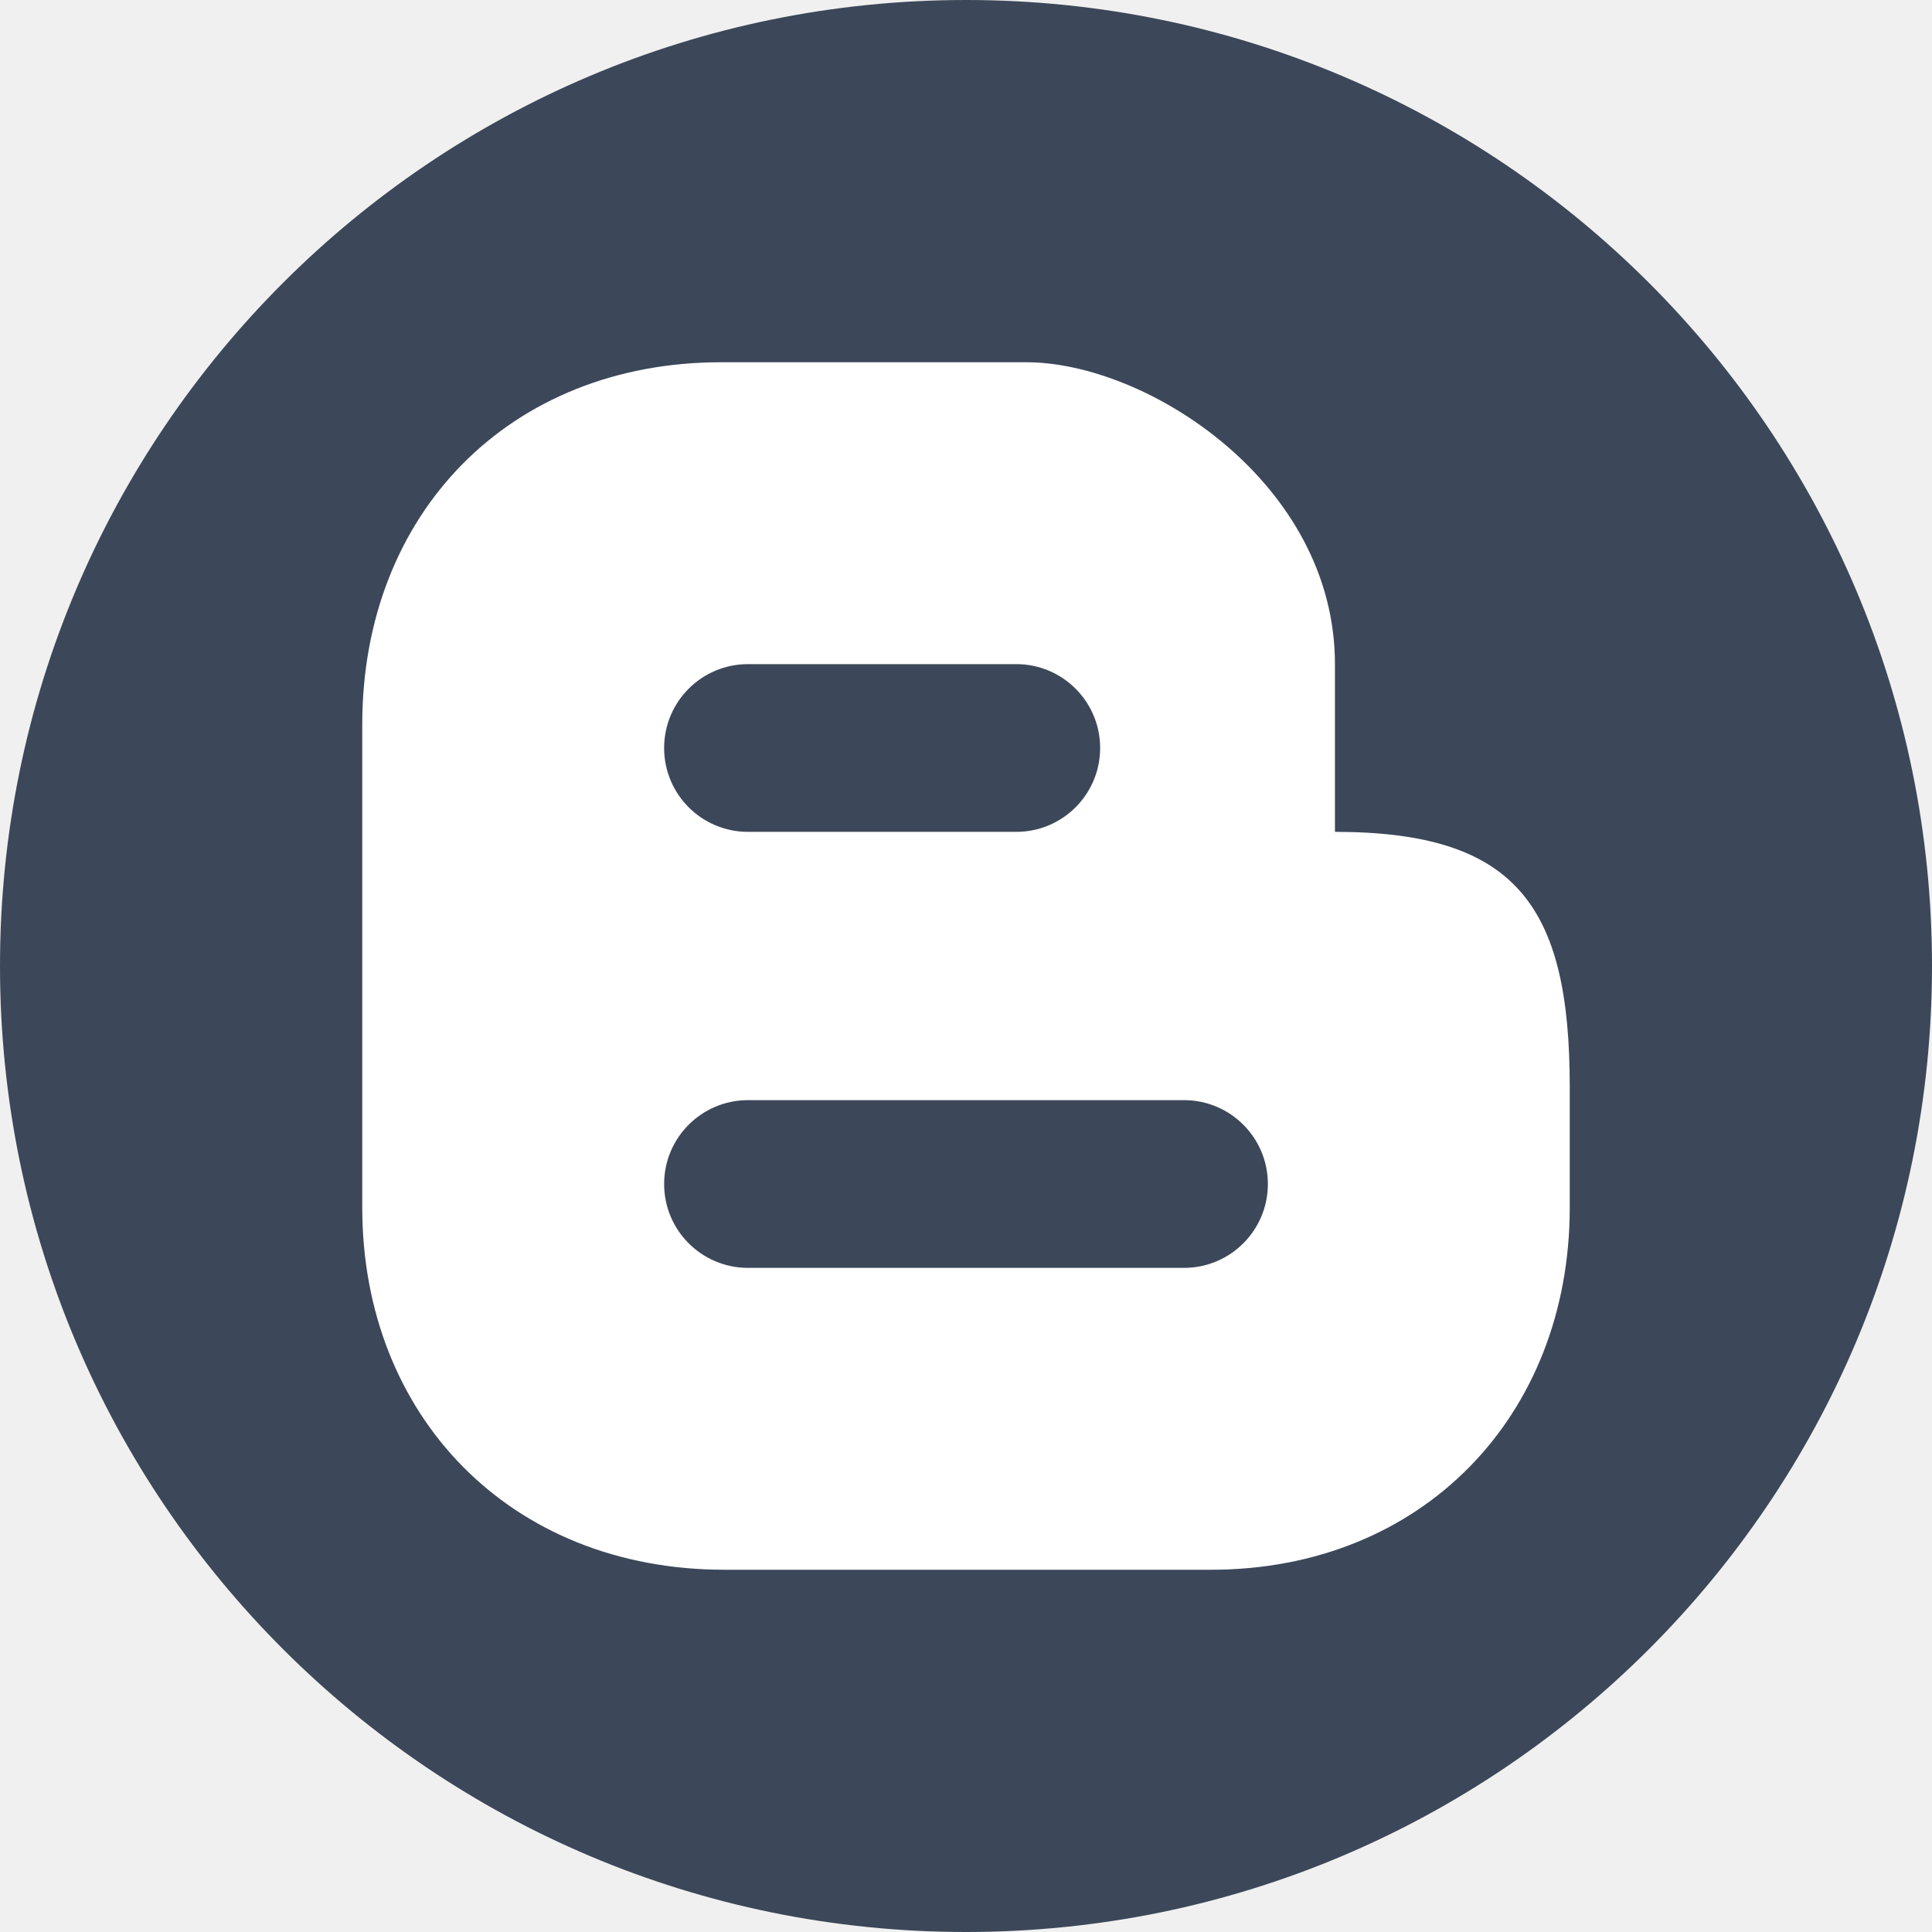
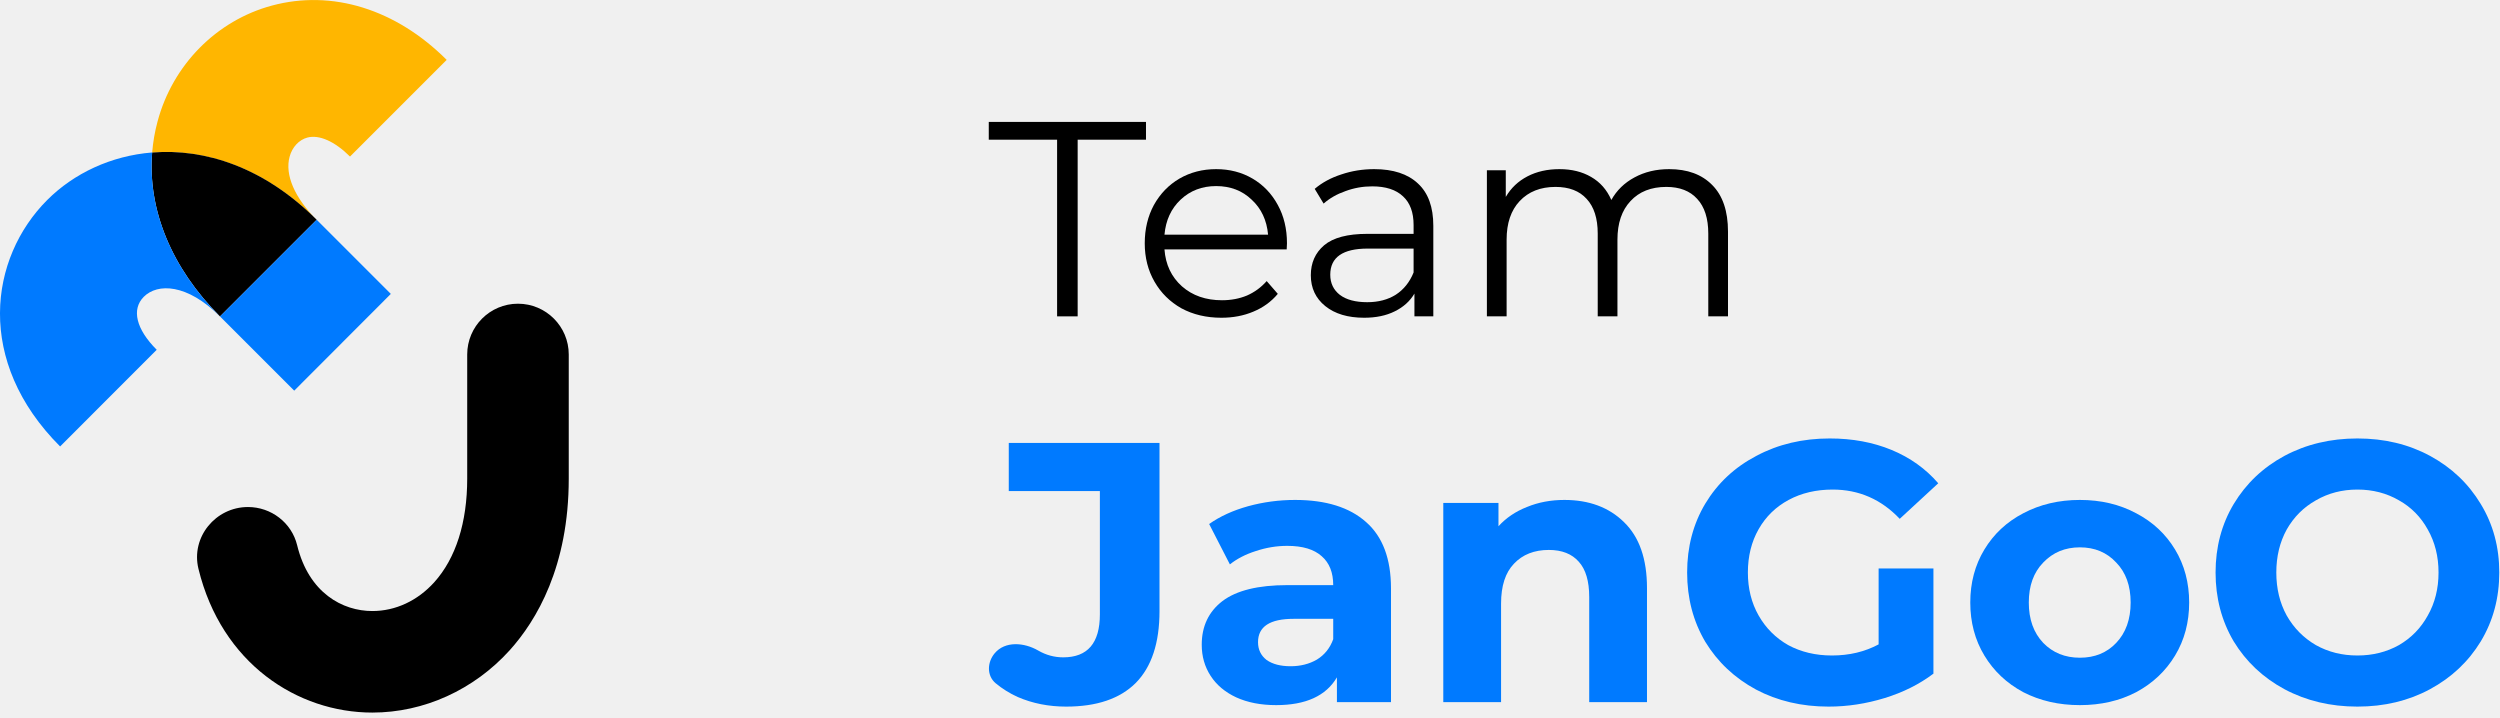
- <svg xmlns="http://www.w3.org/2000/svg" version="1.1" width="512" height="512" x="0" y="0" viewBox="0 0 176 176" style="enable-background:new 0 0 512 512" xml:space="preserve" class="">
-   <g>
-     <g id="Layer_2" data-name="Layer 2">
-       <g id="_52.blogger" data-name="52.blogger">
-         <circle id="background" cx="88" cy="88" fill="#3c4859" r="88" data-original="#f2780c" class="" />
-         <path id="icon" d="m121.61 75.78v-15.28c0-16.5-17.11-27.5-28.11-27.5h-27.81c-19.25 0-32.69 13.75-32.69 33v44c0 18.95 13.44 33 33 33h44.31c19.25 0 32.69-14 32.69-33v-11c0-16.5-4.89-23.22-21.39-23.22zm-53.47-15.28h24.44a7.64 7.64 0 0 1 0 15.28h-24.44a7.64 7.64 0 0 1 0-15.28zm39.72 55h-39.72a7.64 7.64 0 0 1 0-15.28h39.72a7.64 7.64 0 0 1 0 15.28z" fill="#ffffff" data-original="#ffffff" />
-       </g>
-     </g>
+ <svg xmlns="http://www.w3.org/2000/svg" width="324" height="93" viewBox="0 0 324 93" fill="none">
+   <g clip-path="url(#clip0_6_2)">
+     <path d="M48.26 92.35C38.54 92.35 28.71 85.98 25.72 73.72C24.72 69.63 27.93 65.71 32.14 65.71C35.14 65.71 37.8 67.74 38.51 70.66C40.02 76.86 44.4 79.19 48.26 79.19C51.26 79.19 54.11 77.86 56.28 75.46C59.07 72.36 60.55 67.72 60.55 62.04V45.94C60.55 42.31 63.5 39.36 67.13 39.36C70.76 39.36 73.71 42.31 73.71 45.94V62.04C73.71 73.41 69.54 80.41 66.05 84.28C61.42 89.4 54.94 92.35 48.26 92.35Z" fill="black" />
+     <path d="M57.89 7.76L45.36 20.29C43.39 18.32 41.36 17.42 39.83 17.83C38.75 18.12 37.86 19.07 37.53 20.32C36.9 22.65 38.18 25.63 41.04 28.49C34.22 21.67 26.54 19.23 19.72 19.78C19.83 18.42 20.06 17.07 20.42 15.74C22.38 8.4 28.07 2.65 35.25 0.72C43.06 -1.38 51.32 1.19 57.89 7.76Z" fill="#FFB600" />
+     <path d="M41.04 28.48L28.51 41.01C22.21 34.71 19.13 27.15 19.72 19.77C26.54 19.21 34.22 21.66 41.04 28.48Z" fill="black" />
+     <path d="M28.51 41.01C24.24 36.74 20.41 36.69 18.64 38.46C17.01 40.09 17.64 42.66 20.31 45.33L7.79 57.86C-3.24 46.83 -1.4 33.45 6.12 25.92C9.57 22.47 14.38 20.19 19.72 19.76C19.13 27.15 22.21 34.71 28.51 41.01Z" fill="#007AFF" />
+     <path d="M41.04 28.48L50.65 38.09L44.4 44.35L38.13 50.63L28.51 41.01L41.04 28.48Z" fill="#007AFF" />
  </g>
+   <path d="M137 18.104H128.144V15.8H148.52V18.104H139.664V41H137V18.104Z" fill="black" />
+   <path d="M166.755 32.324H150.915C151.059 34.292 151.815 35.888 153.183 37.112C154.551 38.312 156.279 38.912 158.367 38.912C159.543 38.912 160.623 38.708 161.607 38.3C162.591 37.868 163.443 37.244 164.163 36.428L165.603 38.084C164.763 39.092 163.707 39.86 162.435 40.388C161.187 40.916 159.807 41.18 158.295 41.18C156.351 41.18 154.623 40.772 153.111 39.956C151.623 39.116 150.459 37.964 149.619 36.5C148.779 35.036 148.359 33.38 148.359 31.532C148.359 29.684 148.755 28.028 149.547 26.564C150.363 25.1 151.467 23.96 152.859 23.144C154.275 22.328 155.859 21.92 157.611 21.92C159.363 21.92 160.935 22.328 162.327 23.144C163.719 23.96 164.811 25.1 165.603 26.564C166.395 28.004 166.791 29.66 166.791 31.532L166.755 32.324ZM157.611 24.116C155.787 24.116 154.251 24.704 153.003 25.88C151.779 27.032 151.083 28.544 150.915 30.416H164.343C164.175 28.544 163.467 27.032 162.219 25.88C160.995 24.704 159.459 24.116 157.611 24.116Z" fill="black" />
+   <path d="M178.09 21.92C180.562 21.92 182.458 22.544 183.778 23.792C185.098 25.016 185.758 26.84 185.758 29.264V41H183.31V38.048C182.734 39.032 181.882 39.8 180.754 40.352C179.65 40.904 178.33 41.18 176.794 41.18C174.682 41.18 173.002 40.676 171.754 39.668C170.506 38.66 169.882 37.328 169.882 35.672C169.882 34.064 170.458 32.768 171.61 31.784C172.786 30.8 174.646 30.308 177.19 30.308H183.202V29.156C183.202 27.524 182.746 26.288 181.834 25.448C180.922 24.584 179.59 24.152 177.838 24.152C176.638 24.152 175.486 24.356 174.382 24.764C173.278 25.148 172.33 25.688 171.538 26.384L170.386 24.476C171.346 23.66 172.498 23.036 173.842 22.604C175.186 22.148 176.602 21.92 178.09 21.92ZM177.19 39.164C178.63 39.164 179.866 38.84 180.898 38.192C181.93 37.52 182.698 36.56 183.202 35.312V32.216H177.262C174.022 32.216 172.402 33.344 172.402 35.6C172.402 36.704 172.822 37.58 173.662 38.228C174.502 38.852 175.678 39.164 177.19 39.164Z" fill="black" />
+   <path d="M216.317 21.92C218.693 21.92 220.553 22.604 221.897 23.972C223.265 25.34 223.949 27.356 223.949 30.02V41H221.393V30.272C221.393 28.304 220.913 26.804 219.953 25.772C219.017 24.74 217.685 24.224 215.957 24.224C213.989 24.224 212.441 24.836 211.313 26.06C210.185 27.26 209.621 28.928 209.621 31.064V41H207.065V30.272C207.065 28.304 206.585 26.804 205.625 25.772C204.689 24.74 203.345 24.224 201.593 24.224C199.649 24.224 198.101 24.836 196.949 26.06C195.821 27.26 195.257 28.928 195.257 31.064V41H192.701V22.064H195.149V25.52C195.821 24.368 196.757 23.48 197.957 22.856C199.157 22.232 200.537 21.92 202.097 21.92C203.681 21.92 205.049 22.256 206.201 22.928C207.377 23.6 208.253 24.596 208.829 25.916C209.525 24.668 210.521 23.696 211.817 23C213.137 22.28 214.637 21.92 216.317 21.92Z" fill="black" />
+   <path d="M138.176 91.576C135.904 91.576 133.808 91.16 131.888 90.328C130.835 89.846 129.887 89.255 129.044 88.555C127.87 87.58 127.928 85.845 128.904 84.673V84.673C130.253 83.055 132.724 83.253 134.546 84.307C135.567 84.897 136.649 85.192 137.792 85.192C140.96 85.192 142.544 83.336 142.544 79.624V63.64H130.736V57.4H150.272V79.192C150.272 83.32 149.248 86.424 147.2 88.504C145.152 90.552 142.144 91.576 138.176 91.576Z" fill="#007AFF" />
+   <path d="M167.841 64.792C171.841 64.792 174.913 65.752 177.057 67.672C179.201 69.56 180.273 72.424 180.273 76.264V91H173.265V87.784C171.857 90.184 169.233 91.384 165.393 91.384C163.409 91.384 161.681 91.048 160.209 90.376C158.769 89.704 157.665 88.776 156.897 87.592C156.129 86.408 155.745 85.064 155.745 83.56C155.745 81.16 156.641 79.272 158.433 77.896C160.257 76.52 163.057 75.832 166.833 75.832H172.785C172.785 74.2 172.289 72.952 171.297 72.088C170.305 71.192 168.817 70.744 166.833 70.744C165.457 70.744 164.097 70.968 162.753 71.416C161.441 71.832 160.321 72.408 159.393 73.144L156.705 67.912C158.113 66.92 159.793 66.152 161.745 65.608C163.729 65.064 165.761 64.792 167.841 64.792ZM167.265 86.344C168.545 86.344 169.681 86.056 170.673 85.48C171.665 84.872 172.369 83.992 172.785 82.84V80.2H167.649C164.577 80.2 163.041 81.208 163.041 83.224C163.041 84.184 163.409 84.952 164.145 85.528C164.913 86.072 165.953 86.344 167.265 86.344Z" fill="#007AFF" />
+   <path d="M202.746 64.792C205.946 64.792 208.522 65.752 210.474 67.672C212.458 69.592 213.45 72.44 213.45 76.216V91H205.962V77.368C205.962 75.32 205.514 73.8 204.618 72.808C203.722 71.784 202.426 71.272 200.73 71.272C198.842 71.272 197.338 71.864 196.218 73.048C195.098 74.2 194.538 75.928 194.538 78.232V91H187.05V65.176H194.202V68.2C195.194 67.112 196.426 66.28 197.898 65.704C199.37 65.096 200.986 64.792 202.746 64.792Z" fill="#007AFF" />
+   <path d="M243.469 73.672H250.573V87.304C248.749 88.68 246.637 89.736 244.237 90.472C241.837 91.208 239.421 91.576 236.989 91.576C233.501 91.576 230.365 90.84 227.581 89.368C224.797 87.864 222.605 85.8 221.005 83.176C219.437 80.52 218.653 77.528 218.653 74.2C218.653 70.872 219.437 67.896 221.005 65.272C222.605 62.616 224.813 60.552 227.629 59.08C230.445 57.576 233.613 56.824 237.133 56.824C240.077 56.824 242.749 57.32 245.149 58.312C247.549 59.304 249.565 60.744 251.197 62.632L246.205 67.24C243.805 64.712 240.909 63.448 237.517 63.448C235.373 63.448 233.469 63.896 231.805 64.792C230.141 65.688 228.845 66.952 227.917 68.584C226.989 70.216 226.525 72.088 226.525 74.2C226.525 76.28 226.989 78.136 227.917 79.768C228.845 81.4 230.125 82.68 231.757 83.608C233.421 84.504 235.309 84.952 237.421 84.952C239.661 84.952 241.677 84.472 243.469 83.512V73.672Z" fill="#007AFF" />
+   <path d="M269.556 91.384C266.836 91.384 264.388 90.824 262.212 89.704C260.068 88.552 258.388 86.968 257.172 84.952C255.956 82.936 255.348 80.648 255.348 78.088C255.348 75.528 255.956 73.24 257.172 71.224C258.388 69.208 260.068 67.64 262.212 66.52C264.388 65.368 266.836 64.792 269.556 64.792C272.276 64.792 274.708 65.368 276.852 66.52C278.996 67.64 280.676 69.208 281.892 71.224C283.108 73.24 283.716 75.528 283.716 78.088C283.716 80.648 283.108 82.936 281.892 84.952C280.676 86.968 278.996 88.552 276.852 89.704C274.708 90.824 272.276 91.384 269.556 91.384ZM269.556 85.24C271.476 85.24 273.044 84.6 274.26 83.32C275.508 82.008 276.132 80.264 276.132 78.088C276.132 75.912 275.508 74.184 274.26 72.904C273.044 71.592 271.476 70.936 269.556 70.936C267.636 70.936 266.052 71.592 264.804 72.904C263.556 74.184 262.932 75.912 262.932 78.088C262.932 80.264 263.556 82.008 264.804 83.32C266.052 84.6 267.636 85.24 269.556 85.24Z" fill="#007AFF" />
+   <path d="M305.522 91.576C302.034 91.576 298.882 90.824 296.066 89.32C293.282 87.816 291.09 85.752 289.49 83.128C287.922 80.472 287.138 77.496 287.138 74.2C287.138 70.904 287.922 67.944 289.49 65.32C291.09 62.664 293.282 60.584 296.066 59.08C298.882 57.576 302.034 56.824 305.522 56.824C309.01 56.824 312.146 57.576 314.93 59.08C317.714 60.584 319.906 62.664 321.506 65.32C323.106 67.944 323.906 70.904 323.906 74.2C323.906 77.496 323.106 80.472 321.506 83.128C319.906 85.752 317.714 87.816 314.93 89.32C312.146 90.824 309.01 91.576 305.522 91.576ZM305.522 84.952C307.506 84.952 309.298 84.504 310.898 83.608C312.498 82.68 313.746 81.4 314.642 79.768C315.57 78.136 316.034 76.28 316.034 74.2C316.034 72.12 315.57 70.264 314.642 68.632C313.746 67 312.498 65.736 310.898 64.84C309.298 63.912 307.506 63.448 305.522 63.448C303.538 63.448 301.746 63.912 300.146 64.84C298.546 65.736 297.282 67 296.354 68.632C295.458 70.264 295.01 72.12 295.01 74.2C295.01 76.28 295.458 78.136 296.354 79.768C297.282 81.4 298.546 82.68 300.146 83.608C301.746 84.504 303.538 84.952 305.522 84.952Z" fill="#007AFF" />
+   <defs>
+     <clipPath id="clip0_6_2">
+       <rect width="73.71" height="92.35" fill="white" />
+     </clipPath>
+   </defs>
</svg>
